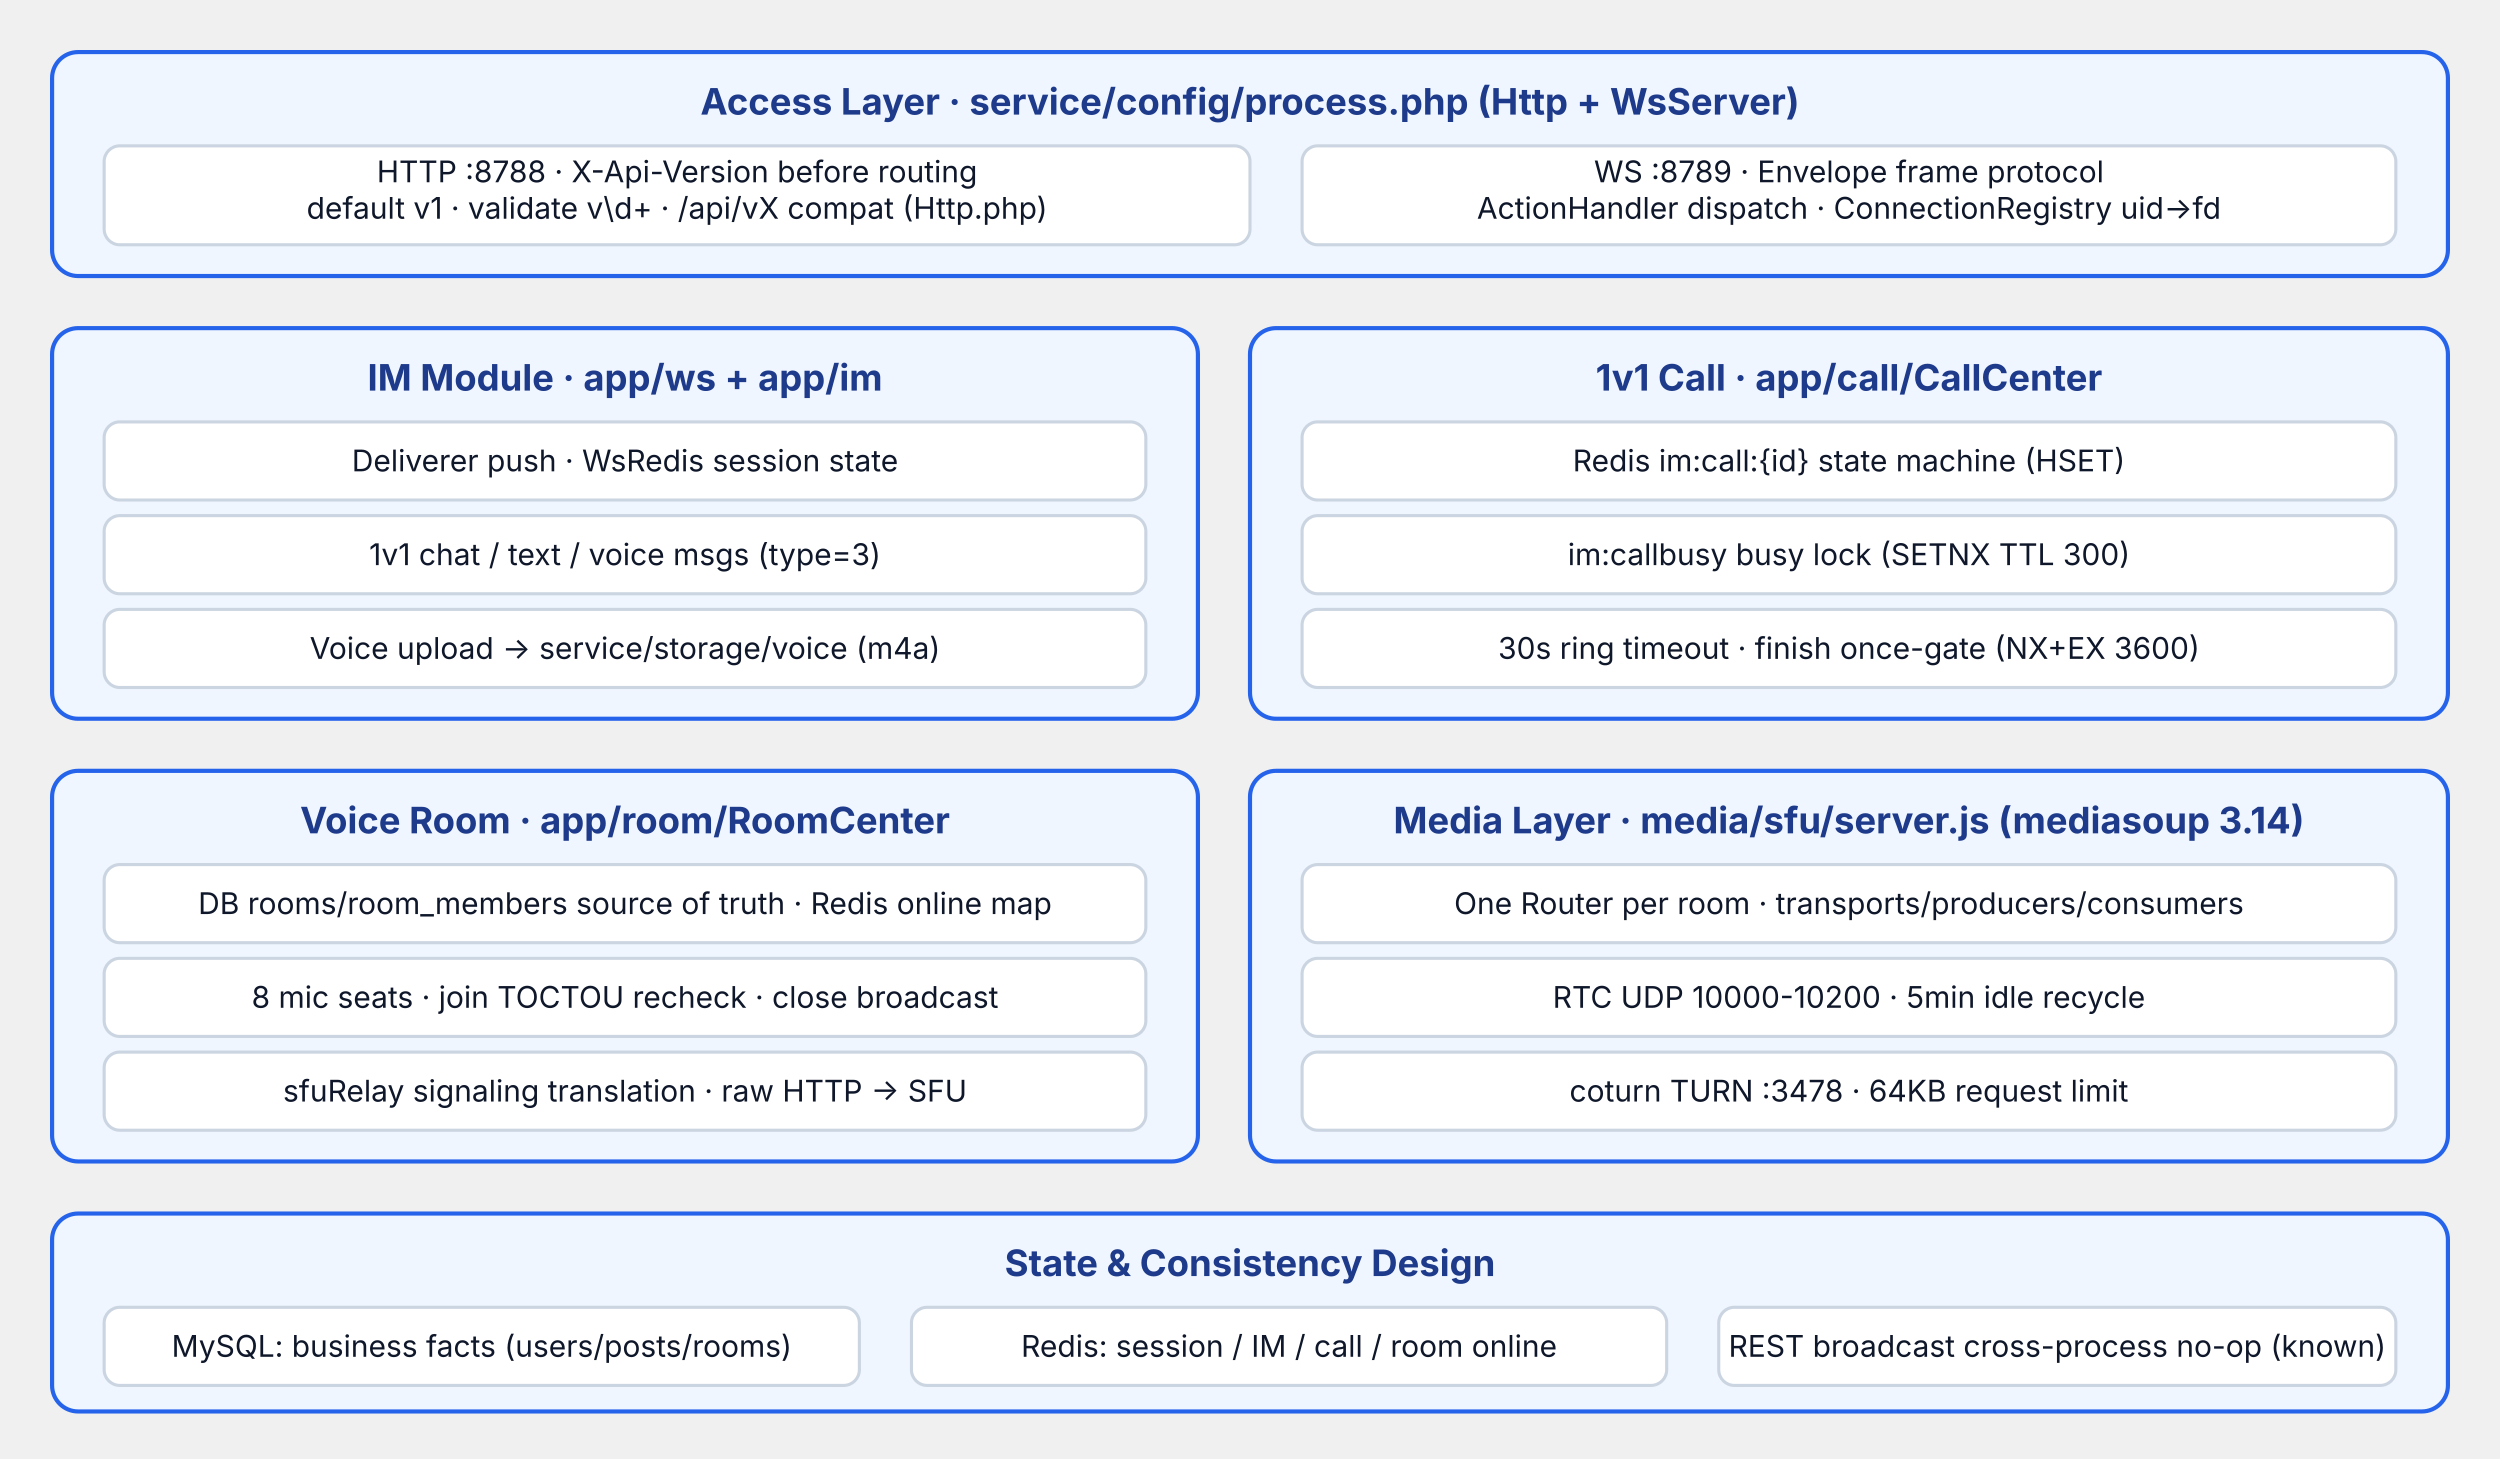
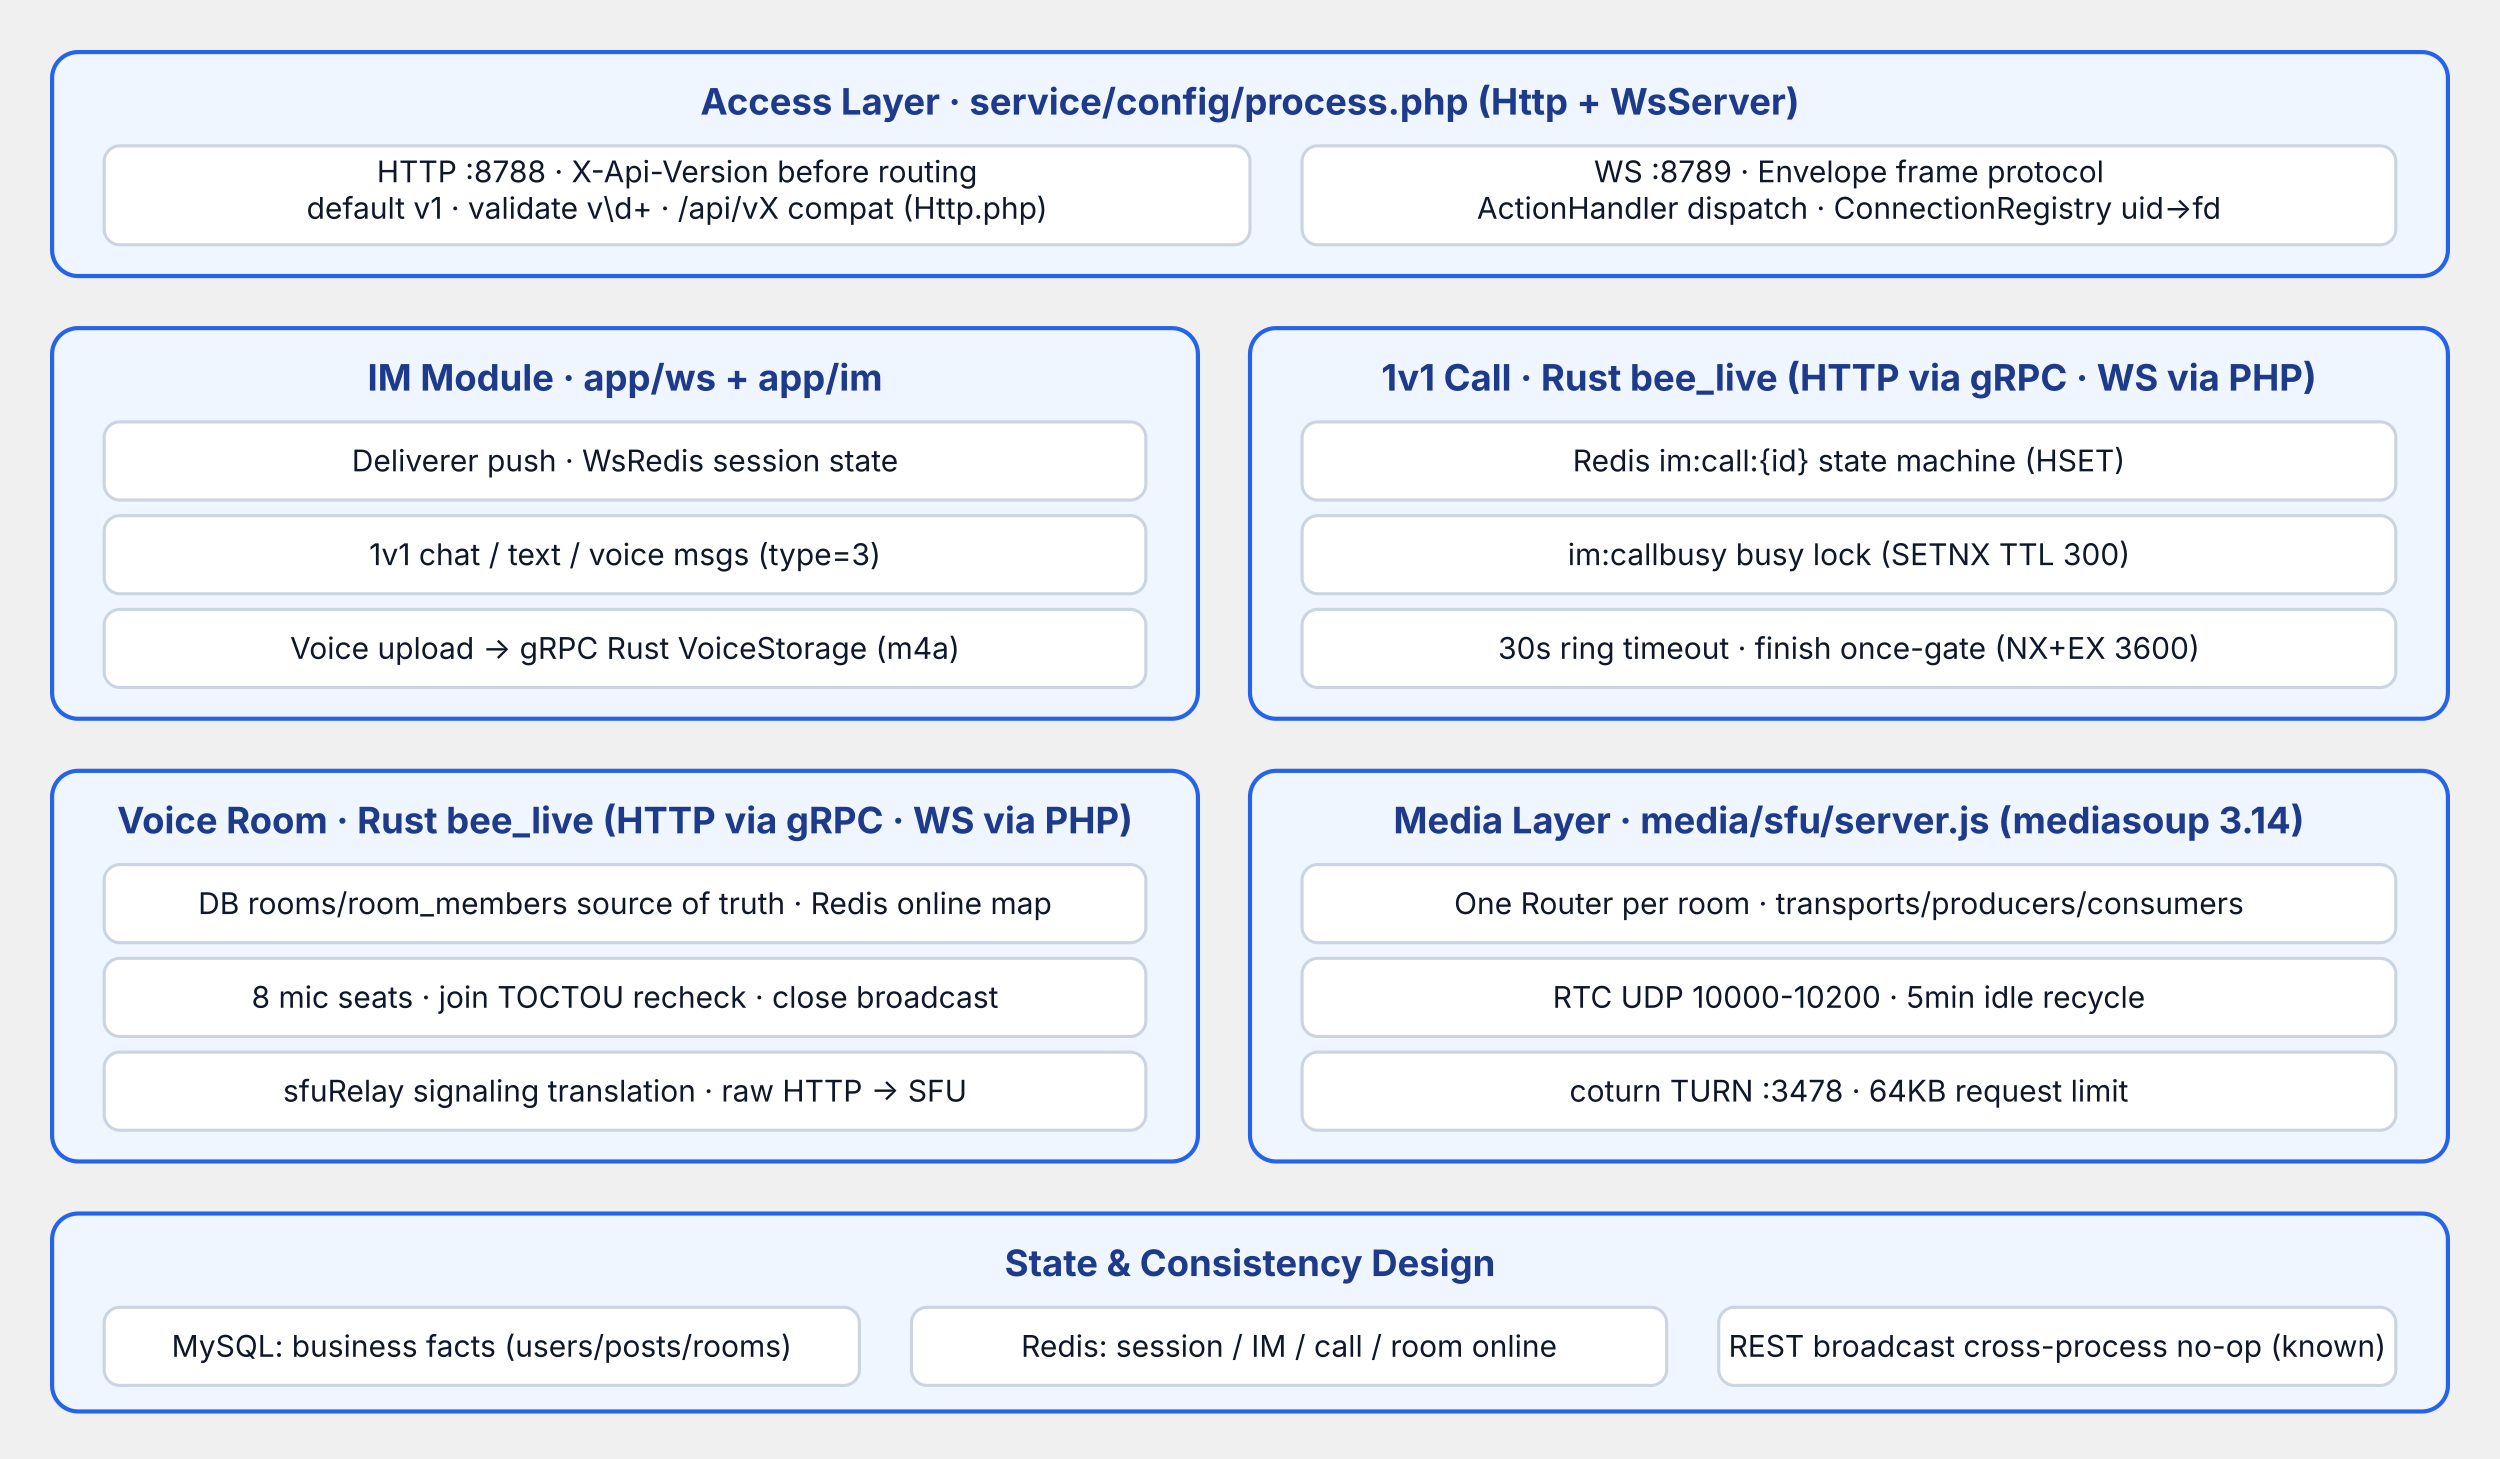
<svg xmlns="http://www.w3.org/2000/svg" viewBox="0 0 960 560" width="100%" font-family="system-ui, -apple-system, 'Segoe UI', 'PingFang SC', 'Microsoft YaHei', sans-serif">
  <style>
    .mod  { fill: #eff6ff; stroke: #2563eb; stroke-width: 1.6; rx: 10 }
    .it   { fill: #ffffff; stroke: #cbd5e1; stroke-width: 1.2; rx: 6 }
    .tm   { font-size: 14px; font-weight: 700; fill: #1e3a8a; text-anchor: middle }
    .t    { font-size: 11.5px; fill: #0f172a; text-anchor: middle }
  </style>
  <rect class="mod" x="20" y="20" width="920" height="86" />
  <text class="tm" x="480" y="44">Access Layer · service/config/process.php (Http + WsServer)</text>
  <rect class="it" x="40" y="56" width="440" height="38" />
  <text class="t" x="260" y="70">HTTP :8788 · X-Api-Version before routing</text>
  <text class="t" x="260" y="84" font-size="10" fill="#64748b">default v1 · validate v\d+ · /api/vX compat (Http.php)</text>
  <rect class="it" x="500" y="56" width="420" height="38" />
  <text class="t" x="710" y="70">WS :8789 · Envelope frame protocol</text>
  <text class="t" x="710" y="84" font-size="10" fill="#64748b">ActionHandler dispatch · ConnectionRegistry uid→fd</text>
  <rect class="mod" x="20" y="126" width="440" height="150" />
  <text class="tm" x="240" y="150">IM Module · app/ws + app/im</text>
  <rect class="it" x="40" y="162" width="400" height="30" />
  <text class="t" x="240" y="181">Deliverer push · WsRedis session state</text>
  <rect class="it" x="40" y="198" width="400" height="30" />
  <text class="t" x="240" y="217">1v1 chat / text / voice msgs (type=3)</text>
  <rect class="it" x="40" y="234" width="400" height="30" />
-   <text class="t" x="240" y="253">Voice upload → service/storage/voice (m4a)</text>
+   <text class="t" x="240" y="253">Voice upload → gRPC Rust VoiceStorage (m4a)</text>
  <rect class="mod" x="480" y="126" width="460" height="150" />
-   <text class="tm" x="710" y="150">1v1 Call · app/call/CallCenter</text>
+   <text class="tm" x="710" y="150">1v1 Call · Rust bee_live (HTTP via gRPC · WS via PHP)</text>
  <rect class="it" x="500" y="162" width="420" height="30" />
  <text class="t" x="710" y="181">Redis im:call:{id} state machine (HSET)</text>
  <rect class="it" x="500" y="198" width="420" height="30" />
  <text class="t" x="710" y="217">im:callbusy busy lock (SETNX TTL 300)</text>
  <rect class="it" x="500" y="234" width="420" height="30" />
  <text class="t" x="710" y="253">30s ring timeout · finish once-gate (NX+EX 3600)</text>
  <rect class="mod" x="20" y="296" width="440" height="150" />
-   <text class="tm" x="240" y="320">Voice Room · app/room/RoomCenter</text>
+   <text class="tm" x="240" y="320">Voice Room · Rust bee_live (HTTP via gRPC · WS via PHP)</text>
  <rect class="it" x="40" y="332" width="400" height="30" />
  <text class="t" x="240" y="351">DB rooms/room_members source of truth · Redis online map</text>
  <rect class="it" x="40" y="368" width="400" height="30" />
  <text class="t" x="240" y="387">8 mic seats · join TOCTOU recheck · close broadcast</text>
  <rect class="it" x="40" y="404" width="400" height="30" />
  <text class="t" x="240" y="423">sfuRelay signaling translation · raw HTTP → SFU</text>
  <rect class="mod" x="480" y="296" width="460" height="150" />
  <text class="tm" x="710" y="320">Media Layer · media/sfu/server.js (mediasoup 3.14)</text>
  <rect class="it" x="500" y="332" width="420" height="30" />
  <text class="t" x="710" y="351">One Router per room · transports/producers/consumers</text>
  <rect class="it" x="500" y="368" width="420" height="30" />
  <text class="t" x="710" y="387">RTC UDP 10000-10200 · 5min idle recycle</text>
  <rect class="it" x="500" y="404" width="420" height="30" />
  <text class="t" x="710" y="423">coturn TURN :3478 · 64KB request limit</text>
  <rect class="mod" x="20" y="466" width="920" height="76" />
  <text class="tm" x="480" y="490">State &amp; Consistency Design</text>
  <rect class="it" x="40" y="502" width="290" height="30" />
  <text class="t" x="185" y="521">MySQL: business facts (users/posts/rooms)</text>
  <rect class="it" x="350" y="502" width="290" height="30" />
  <text class="t" x="495" y="521">Redis: session / IM / call / room online</text>
  <rect class="it" x="660" y="502" width="260" height="30" />
  <text class="t" x="790" y="521">REST broadcast cross-process no-op (known)</text>
</svg>
